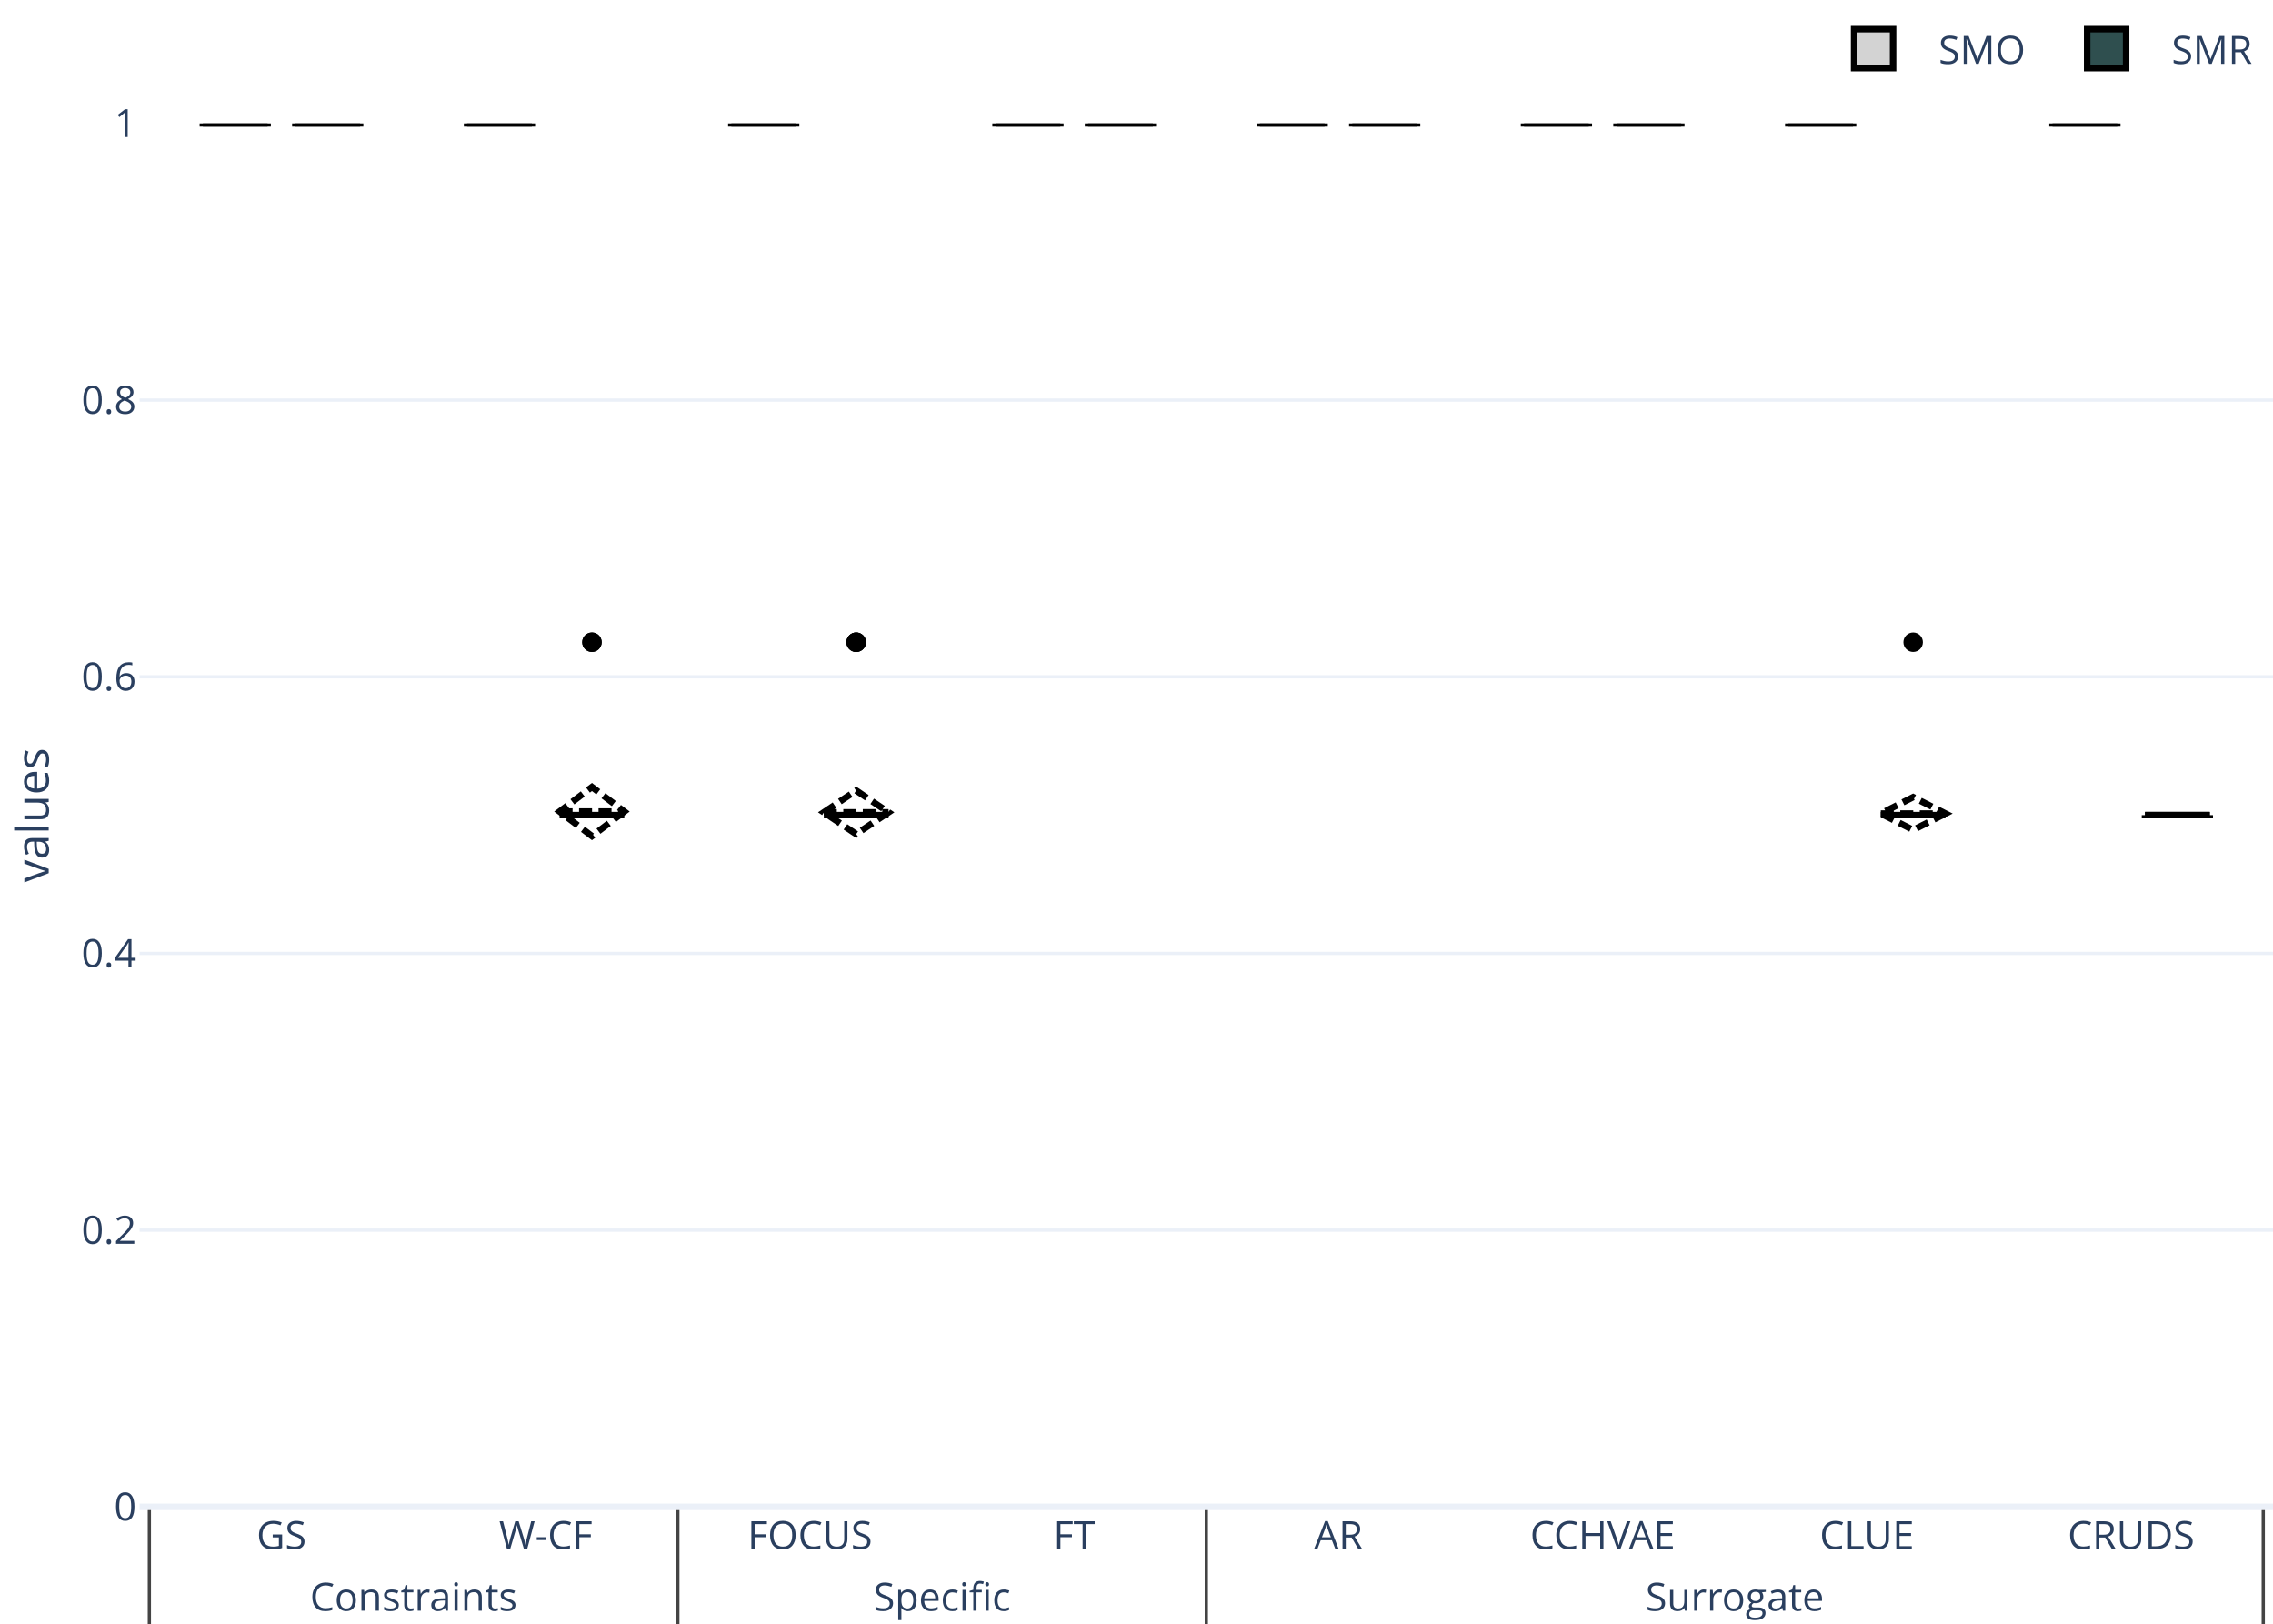
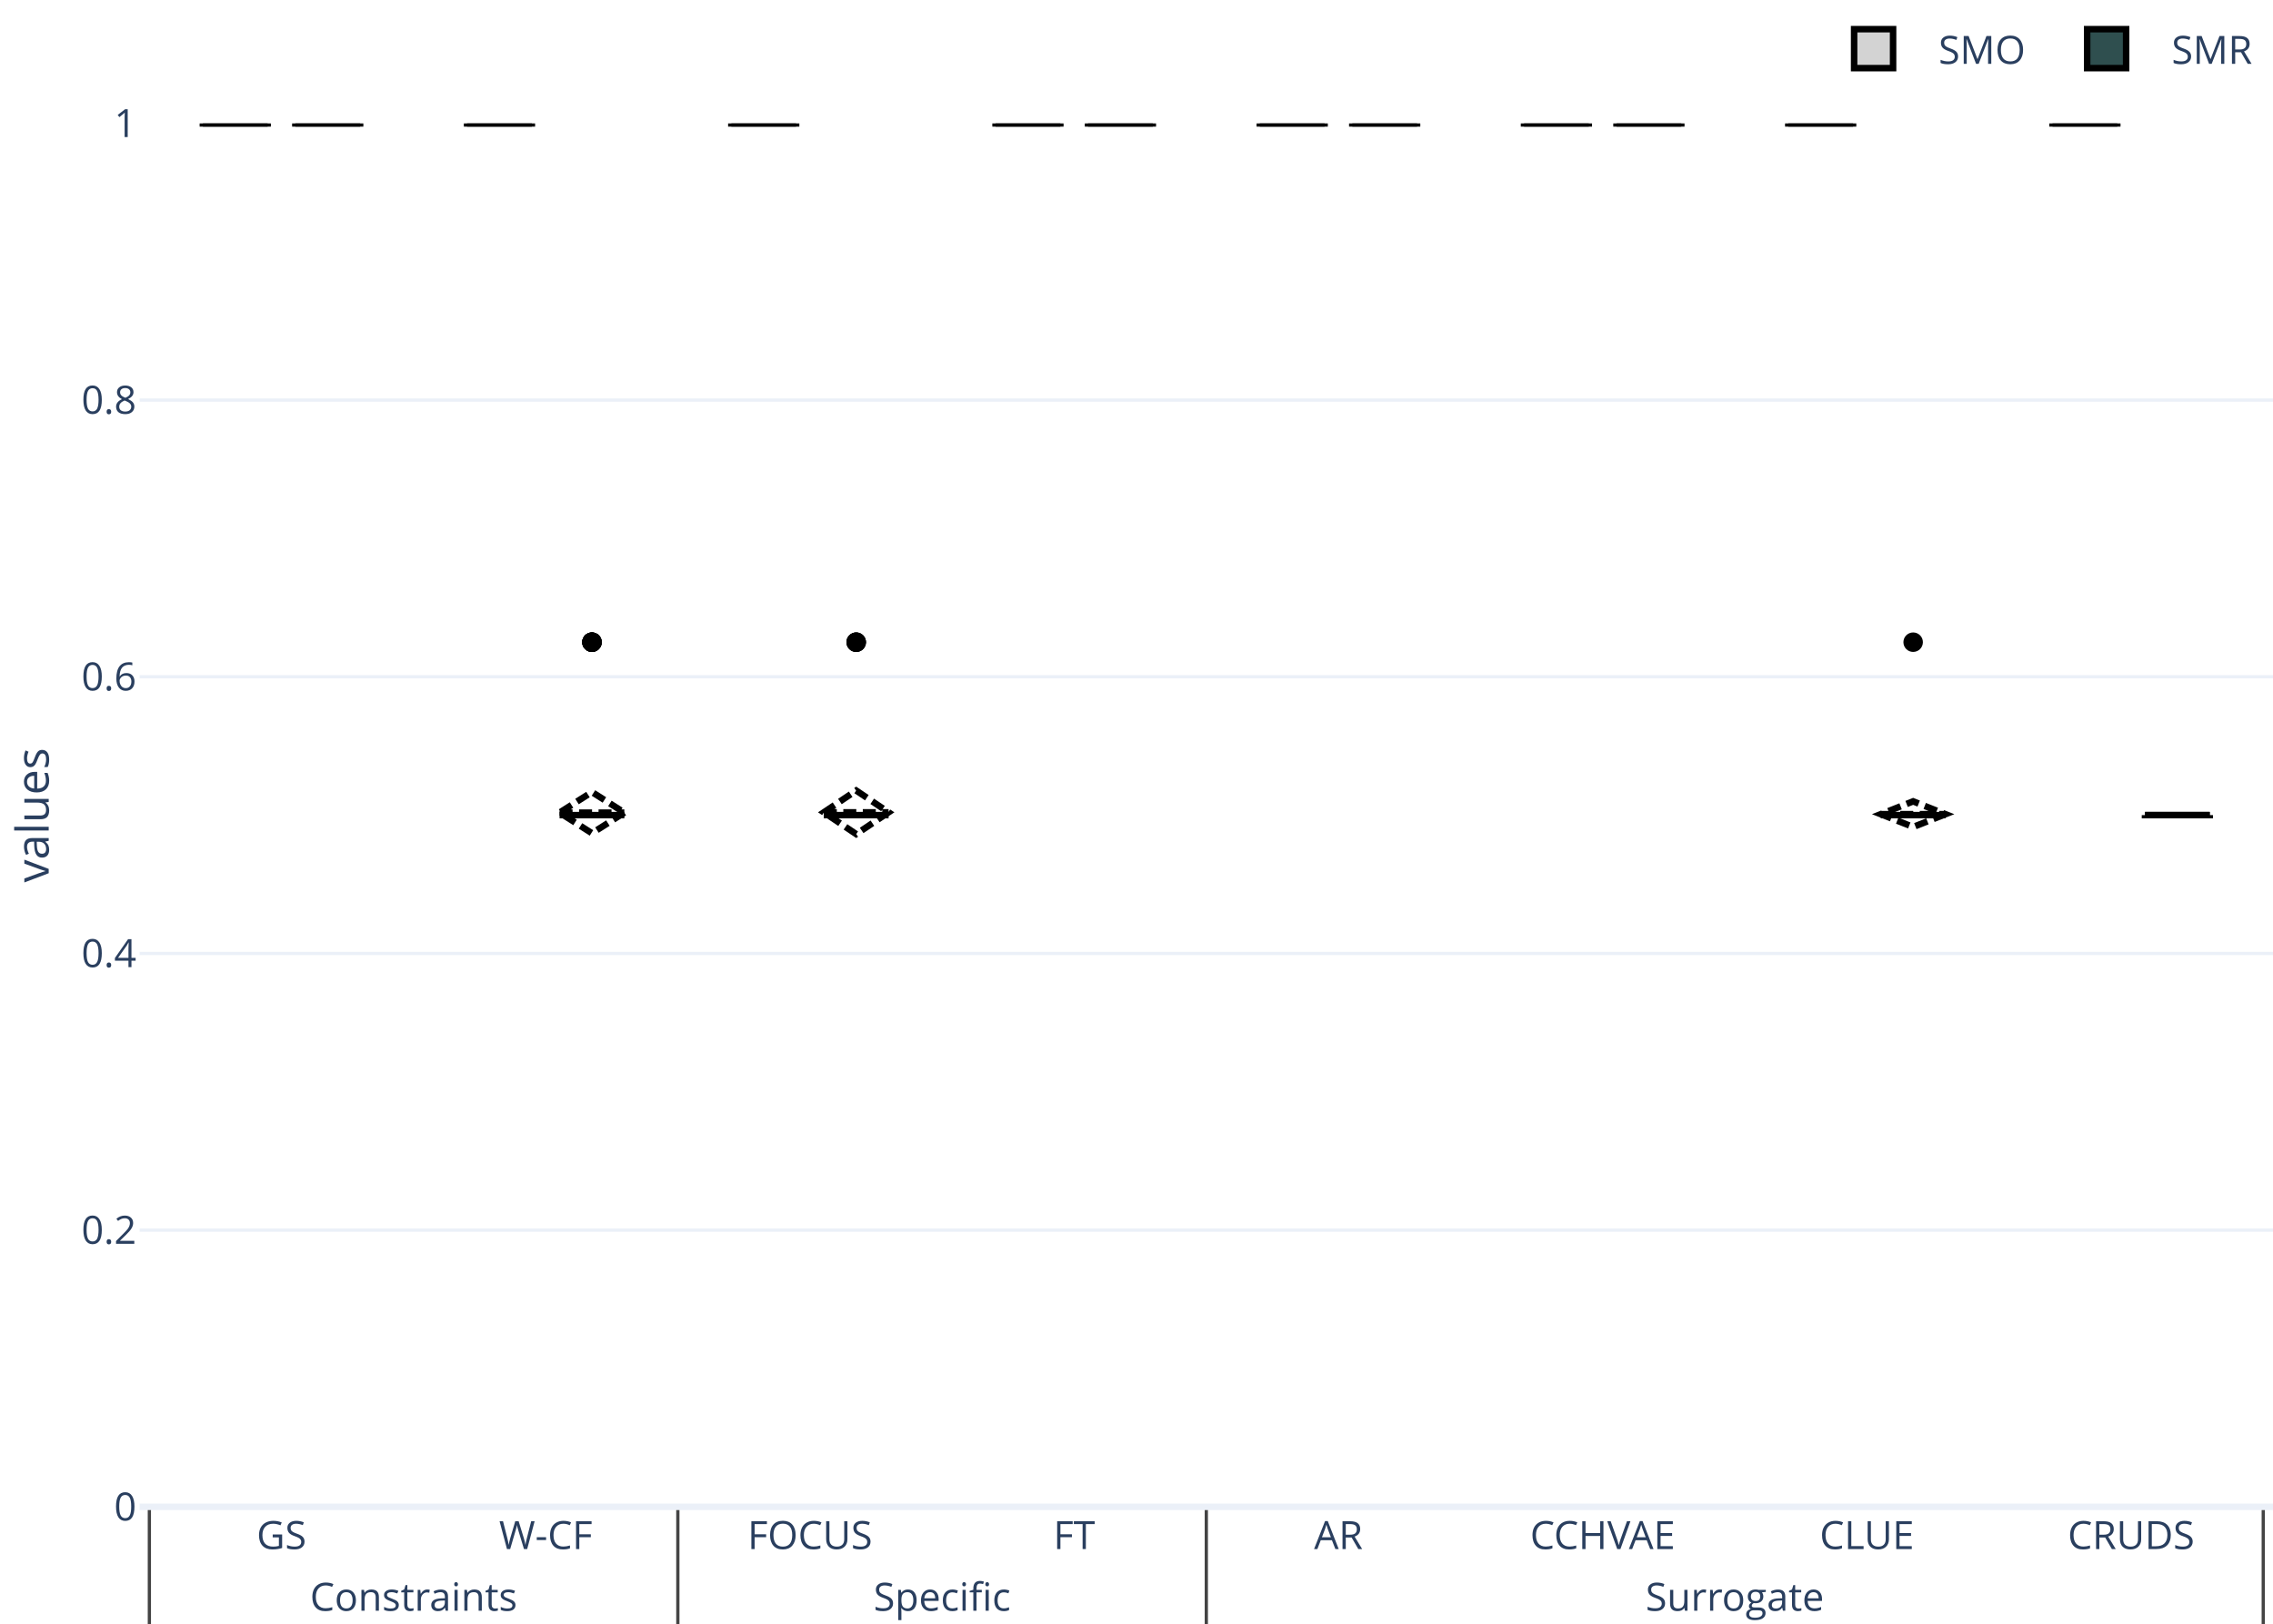
<svg xmlns="http://www.w3.org/2000/svg" class="main-svg" width="700" height="500" style="" viewBox="0 0 700 500">
  <rect x="0" y="0" width="700" height="500" style="fill: rgb(255, 255, 255); fill-opacity: 1;" />
-   <defs id="defs-65177e">
+   <defs id="defs-3d7981">
    <g class="clips">
-       <clipPath id="clip65177exyplot" class="plotclip">
+       <clipPath id="clip3d7981xyplot" class="plotclip">
        <rect width="657" height="426" />
      </clipPath>
-       <clipPath class="axesclip" id="clip65177ex">
+       <clipPath class="axesclip" id="clip3d7981x">
        <rect x="43" y="0" width="657" height="500" />
      </clipPath>
-       <clipPath class="axesclip" id="clip65177ey">
+       <clipPath class="axesclip" id="clip3d7981y">
        <rect x="0" y="38" width="700" height="426" />
      </clipPath>
-       <clipPath class="axesclip" id="clip65177exy">
+       <clipPath class="axesclip" id="clip3d7981xy">
        <rect x="43" y="38" width="657" height="426" />
      </clipPath>
    </g>
    <g class="gradients" />
    <g class="patterns" />
  </defs>
  <g class="bglayer" />
  <g class="layer-below">
    <g class="imagelayer" />
    <g class="shapelayer" />
  </g>
  <g class="cartesianlayer">
    <g class="subplot xy">
      <g class="layer-subplot">
        <g class="shapelayer" />
        <g class="imagelayer" />
      </g>
      <g class="minor-gridlayer">
        <g class="x" />
        <g class="y" />
      </g>
      <g class="gridlayer">
        <g class="x" />
        <g class="y">
          <path class="ygrid crisp" transform="translate(0,378.8)" d="M43,0h657" style="stroke: rgb(235, 240, 248); stroke-opacity: 1; stroke-width: 1px;" />
          <path class="ygrid crisp" transform="translate(0,293.6)" d="M43,0h657" style="stroke: rgb(235, 240, 248); stroke-opacity: 1; stroke-width: 1px;" />
          <path class="ygrid crisp" transform="translate(0,208.4)" d="M43,0h657" style="stroke: rgb(235, 240, 248); stroke-opacity: 1; stroke-width: 1px;" />
          <path class="ygrid crisp" transform="translate(0,123.2)" d="M43,0h657" style="stroke: rgb(235, 240, 248); stroke-opacity: 1; stroke-width: 1px;" />
        </g>
      </g>
      <g class="zerolinelayer">
        <path class="yzl zl crisp" transform="translate(0,464)" d="M43,0h657" style="stroke: rgb(235, 240, 248); stroke-opacity: 1; stroke-width: 2px;" />
      </g>
      <path class="xlines-below" />
      <path class="ylines-below" />
      <g class="overlines-below" />
      <g class="xaxislayer-below" />
      <g class="yaxislayer-below" />
      <g class="overaxes-below" />
-       <g class="plot" transform="translate(43,38)" clip-path="url(#clip65177exyplot)">
+       <g class="plot" transform="translate(43,38)" clip-path="url(#clip3d7981xyplot)">
        <g class="boxlayer mlayer">
          <g class="trace boxes" style="opacity: 1;">
            <path class="box" d="M19.48,0H39.42M19.48,0H39.42V0H19.48ZM29.45,0V0M29.45,0V0M24.46,0H34.43M24.46,0H34.43" style="vector-effect: non-scaling-stroke; stroke-width: 2px; stroke: rgb(0, 0, 0); stroke-opacity: 1; fill: rgb(211, 211, 211); fill-opacity: 1;" />
            <path class="box" d="M100.85,0H120.79M100.85,0H120.79V0H100.85ZM110.82,0V0M110.82,0V0M105.84,0H115.81M105.84,0H115.81" style="vector-effect: non-scaling-stroke; stroke-width: 2px; stroke: rgb(0, 0, 0); stroke-opacity: 1; fill: rgb(211, 211, 211); fill-opacity: 1;" />
            <path class="box" d="M182.23,0H202.17M182.23,0H202.17V0H182.23ZM192.2,0V0M192.2,0V0M187.21,0H197.18M187.21,0H197.18" style="vector-effect: non-scaling-stroke; stroke-width: 2px; stroke: rgb(0, 0, 0); stroke-opacity: 1; fill: rgb(211, 211, 211); fill-opacity: 1;" />
            <path class="box" d="M263.6,0H283.54M263.6,0H283.54V0H263.6ZM273.57,0V0M273.57,0V0M268.59,0H278.56M268.59,0H278.56" style="vector-effect: non-scaling-stroke; stroke-width: 2px; stroke: rgb(0, 0, 0); stroke-opacity: 1; fill: rgb(211, 211, 211); fill-opacity: 1;" />
            <path class="box" d="M344.98,0H364.92M344.98,0H364.92V0H344.98ZM354.95,0V0M354.95,0V0M349.96,0H359.93M349.96,0H359.93" style="vector-effect: non-scaling-stroke; stroke-width: 2px; stroke: rgb(0, 0, 0); stroke-opacity: 1; fill: rgb(211, 211, 211); fill-opacity: 1;" />
            <path class="box" d="M426.35,0H446.29M426.35,0H446.29V0H426.35ZM436.32,0V0M436.32,0V0M431.34,0H441.31M431.34,0H441.31" style="vector-effect: non-scaling-stroke; stroke-width: 2px; stroke: rgb(0, 0, 0); stroke-opacity: 1; fill: rgb(211, 211, 211); fill-opacity: 1;" />
            <path class="box" d="M507.73,0H527.67M507.73,0H527.67V0H507.73ZM517.7,0V0M517.7,0V0M512.71,0H522.68M512.71,0H522.68" style="vector-effect: non-scaling-stroke; stroke-width: 2px; stroke: rgb(0, 0, 0); stroke-opacity: 1; fill: rgb(211, 211, 211); fill-opacity: 1;" />
            <path class="box" d="M589.1,0H609.04M589.1,0H609.04V0H589.1ZM599.07,0V0M599.07,0V0M594.09,0H604.06M594.09,0H604.06" style="vector-effect: non-scaling-stroke; stroke-width: 2px; stroke: rgb(0, 0, 0); stroke-opacity: 1; fill: rgb(211, 211, 211); fill-opacity: 1;" />
            <g class="points" />
            <g class="points" />
            <g class="points" />
            <g class="points" />
            <g class="points" />
            <g class="points" />
            <g class="points" />
            <g class="points" />
            <path class="mean" d="M19.48,0H39.42m0,0L29.45,0L19.48,0L29.45,0Z" style="fill: none; vector-effect: non-scaling-stroke; stroke-width: 2; stroke-dasharray: 4px, 2px; stroke: rgb(0, 0, 0); stroke-opacity: 1;" />
            <path class="mean" d="M100.85,0H120.79m0,0L110.82,0L100.85,0L110.82,0Z" style="fill: none; vector-effect: non-scaling-stroke; stroke-width: 2; stroke-dasharray: 4px, 2px; stroke: rgb(0, 0, 0); stroke-opacity: 1;" />
            <path class="mean" d="M182.23,0H202.17m0,0L192.2,0L182.23,0L192.2,0Z" style="fill: none; vector-effect: non-scaling-stroke; stroke-width: 2; stroke-dasharray: 4px, 2px; stroke: rgb(0, 0, 0); stroke-opacity: 1;" />
            <path class="mean" d="M263.6,0H283.54m0,0L273.57,0L263.6,0L273.57,0Z" style="fill: none; vector-effect: non-scaling-stroke; stroke-width: 2; stroke-dasharray: 4px, 2px; stroke: rgb(0, 0, 0); stroke-opacity: 1;" />
            <path class="mean" d="M344.98,0H364.92m0,0L354.95,0L344.98,0L354.95,0Z" style="fill: none; vector-effect: non-scaling-stroke; stroke-width: 2; stroke-dasharray: 4px, 2px; stroke: rgb(0, 0, 0); stroke-opacity: 1;" />
            <path class="mean" d="M426.35,0H446.29m0,0L436.32,0L426.35,0L436.32,0Z" style="fill: none; vector-effect: non-scaling-stroke; stroke-width: 2; stroke-dasharray: 4px, 2px; stroke: rgb(0, 0, 0); stroke-opacity: 1;" />
            <path class="mean" d="M507.73,0H527.67m0,0L517.7,0L507.73,0L517.7,0Z" style="fill: none; vector-effect: non-scaling-stroke; stroke-width: 2; stroke-dasharray: 4px, 2px; stroke: rgb(0, 0, 0); stroke-opacity: 1;" />
            <path class="mean" d="M589.1,0H609.04m0,0L599.07,0L589.1,0L599.07,0Z" style="fill: none; vector-effect: non-scaling-stroke; stroke-width: 2; stroke-dasharray: 4px, 2px; stroke: rgb(0, 0, 0); stroke-opacity: 1;" />
          </g>
          <g class="trace boxes" style="opacity: 1;">
            <path class="box" d="M47.96,0H67.9M47.96,0H67.9V0H47.96ZM57.93,0V0M57.93,0V0M52.94,0H62.91M52.94,0H62.91" style="vector-effect: non-scaling-stroke; stroke-width: 2px; stroke: rgb(0, 0, 0); stroke-opacity: 1; fill: rgb(47, 79, 79); fill-opacity: 1;" />
            <path class="box" d="M129.33,213H149.27M129.33,213H149.27V213H129.33ZM139.3,213V213M139.3,213V213M134.32,213H144.29M134.32,213H144.29" style="vector-effect: non-scaling-stroke; stroke-width: 2px; stroke: rgb(0, 0, 0); stroke-opacity: 1; fill: rgb(47, 79, 79); fill-opacity: 1;" />
            <path class="box" d="M210.71,213H230.65M210.71,213H230.65V213H210.71ZM220.68,213V213M220.68,213V213M215.69,213H225.66M215.69,213H225.66" style="vector-effect: non-scaling-stroke; stroke-width: 2px; stroke: rgb(0, 0, 0); stroke-opacity: 1; fill: rgb(47, 79, 79); fill-opacity: 1;" />
            <path class="box" d="M292.08,0H312.02M292.08,0H312.02V0H292.08ZM302.05,0V0M302.05,0V0M297.07,0H307.04M297.07,0H307.04" style="vector-effect: non-scaling-stroke; stroke-width: 2px; stroke: rgb(0, 0, 0); stroke-opacity: 1; fill: rgb(47, 79, 79); fill-opacity: 1;" />
            <path class="box" d="M373.46,0H393.4M373.46,0H393.4V0H373.46ZM383.43,0V0M383.43,0V0M378.44,0H388.41M378.44,0H388.41" style="vector-effect: non-scaling-stroke; stroke-width: 2px; stroke: rgb(0, 0, 0); stroke-opacity: 1; fill: rgb(47, 79, 79); fill-opacity: 1;" />
            <path class="box" d="M454.83,0H474.77M454.83,0H474.77V0H454.83ZM464.8,0V0M464.8,0V0M459.82,0H469.79M459.82,0H469.79" style="vector-effect: non-scaling-stroke; stroke-width: 2px; stroke: rgb(0, 0, 0); stroke-opacity: 1; fill: rgb(47, 79, 79); fill-opacity: 1;" />
            <path class="box" d="M536.21,213H556.15M536.21,213H556.15V213H536.21ZM546.18,213V213M546.18,213V213M541.19,213H551.16M541.19,213H551.16" style="vector-effect: non-scaling-stroke; stroke-width: 2px; stroke: rgb(0, 0, 0); stroke-opacity: 1; fill: rgb(47, 79, 79); fill-opacity: 1;" />
            <path class="box" d="M617.58,213H637.52M617.58,213H637.52V213H617.58ZM627.55,213V213M627.55,213V213M622.57,213H632.54M622.57,213H632.54" style="vector-effect: non-scaling-stroke; stroke-width: 2px; stroke: rgb(0, 0, 0); stroke-opacity: 1; fill: rgb(47, 79, 79); fill-opacity: 1;" />
            <g class="points" />
            <g class="points">
              <path class="point" transform="translate(139.3,159.75)" d="M3,0A3,3 0 1,1 0,-3A3,3 0 0,1 3,0Z" style="opacity: 1; stroke-width: 0px; fill: rgb(0, 0, 0); fill-opacity: 1;" />
              <path class="point" transform="translate(139.3,159.75)" d="M3,0A3,3 0 1,1 0,-3A3,3 0 0,1 3,0Z" style="opacity: 1; stroke-width: 0px; fill: rgb(0, 0, 0); fill-opacity: 1;" />
+               <path class="point" transform="translate(139.3,159.75)" d="M3,0A3,3 0 1,1 0,-3A3,3 0 0,1 3,0Z" style="opacity: 1; stroke-width: 0px; fill: rgb(0, 0, 0); fill-opacity: 1;" />
+               <path class="point" transform="translate(139.3,159.75)" d="M3,0A3,3 0 1,1 0,-3A3,3 0 0,1 3,0Z" style="opacity: 1; stroke-width: 0px; fill: rgb(0, 0, 0); fill-opacity: 1;" />
+               <path class="point" transform="translate(139.3,159.75)" d="M3,0A3,3 0 1,1 0,-3A3,3 0 0,1 3,0Z" style="opacity: 1; stroke-width: 0px; fill: rgb(0, 0, 0); fill-opacity: 1;" />
            </g>
            <g class="points">
              <path class="point" transform="translate(220.68,159.75)" d="M3,0A3,3 0 1,1 0,-3A3,3 0 0,1 3,0Z" style="opacity: 1; stroke-width: 0px; fill: rgb(0, 0, 0); fill-opacity: 1;" />
              <path class="point" transform="translate(220.68,159.75)" d="M3,0A3,3 0 1,1 0,-3A3,3 0 0,1 3,0Z" style="opacity: 1; stroke-width: 0px; fill: rgb(0, 0, 0); fill-opacity: 1;" />
              <path class="point" transform="translate(220.68,159.75)" d="M3,0A3,3 0 1,1 0,-3A3,3 0 0,1 3,0Z" style="opacity: 1; stroke-width: 0px; fill: rgb(0, 0, 0); fill-opacity: 1;" />
            </g>
            <g class="points" />
            <g class="points" />
            <g class="points" />
            <g class="points">
              <path class="point" transform="translate(546.18,159.75)" d="M3,0A3,3 0 1,1 0,-3A3,3 0 0,1 3,0Z" style="opacity: 1; stroke-width: 0px; fill: rgb(0, 0, 0); fill-opacity: 1;" />
            </g>
            <g class="points" />
            <path class="mean" d="M47.96,0H67.9m0,0L57.93,0L47.96,0L57.93,0Z" style="fill: none; vector-effect: non-scaling-stroke; stroke-width: 2; stroke-dasharray: 4px, 2px; stroke: rgb(0, 0, 0); stroke-opacity: 1;" />
-             <path class="mean" d="M129.33,211.9H149.27m0,0L139.3,219.47L129.33,211.9L139.3,204.34Z" style="fill: none; vector-effect: non-scaling-stroke; stroke-width: 2; stroke-dasharray: 4px, 2px; stroke: rgb(0, 0, 0); stroke-opacity: 1;" />
+             <path class="mean" d="M129.33,212.23H149.27m0,0L139.3,218.58L129.33,212.23L139.3,205.89Z" style="fill: none; vector-effect: non-scaling-stroke; stroke-width: 2; stroke-dasharray: 4px, 2px; stroke: rgb(0, 0, 0); stroke-opacity: 1;" />
            <path class="mean" d="M210.71,212.14H230.65m0,0L220.68,218.85L210.71,212.14L220.68,205.43Z" style="fill: none; vector-effect: non-scaling-stroke; stroke-width: 2; stroke-dasharray: 4px, 2px; stroke: rgb(0, 0, 0); stroke-opacity: 1;" />
            <path class="mean" d="M292.08,0H312.02m0,0L302.05,0L292.08,0L302.05,0Z" style="fill: none; vector-effect: non-scaling-stroke; stroke-width: 2; stroke-dasharray: 4px, 2px; stroke: rgb(0, 0, 0); stroke-opacity: 1;" />
            <path class="mean" d="M373.46,0H393.4m0,0L383.43,0L373.46,0L383.43,0Z" style="fill: none; vector-effect: non-scaling-stroke; stroke-width: 2; stroke-dasharray: 4px, 2px; stroke: rgb(0, 0, 0); stroke-opacity: 1;" />
            <path class="mean" d="M454.83,0H474.77m0,0L464.8,0L454.83,0L464.8,0Z" style="fill: none; vector-effect: non-scaling-stroke; stroke-width: 2; stroke-dasharray: 4px, 2px; stroke: rgb(0, 0, 0); stroke-opacity: 1;" />
-             <path class="mean" d="M536.21,212.52H556.15m0,0L546.18,217.57L536.21,212.52L546.18,207.46Z" style="fill: none; vector-effect: non-scaling-stroke; stroke-width: 2; stroke-dasharray: 4px, 2px; stroke: rgb(0, 0, 0); stroke-opacity: 1;" />
+             <path class="mean" d="M536.21,212.71H556.15m0,0L546.18,216.65L536.21,212.71L546.18,208.76Z" style="fill: none; vector-effect: non-scaling-stroke; stroke-width: 2; stroke-dasharray: 4px, 2px; stroke: rgb(0, 0, 0); stroke-opacity: 1;" />
            <path class="mean" d="M617.58,213H637.52m0,0L627.55,213L617.58,213L627.55,213Z" style="fill: none; vector-effect: non-scaling-stroke; stroke-width: 2; stroke-dasharray: 4px, 2px; stroke: rgb(0, 0, 0); stroke-opacity: 1;" />
          </g>
        </g>
      </g>
      <g class="overplot" />
      <path class="xlines-above crisp" d="M0,0" style="fill: none;" />
      <path class="ylines-above crisp" d="M0,0" style="fill: none;" />
      <g class="overlines-above" />
      <g class="xaxislayer-above">
        <path class="xdivider crisp" transform="translate(697,0)" d="M0,465v35.5" style="stroke: rgb(68, 68, 68); stroke-opacity: 1; stroke-width: 1px;" />
        <path class="xdivider crisp" transform="translate(371.5,0)" d="M0,465v35.5" style="stroke: rgb(68, 68, 68); stroke-opacity: 1; stroke-width: 1px;" />
        <path class="xdivider crisp" transform="translate(208.75,0)" d="M0,465v35.5" style="stroke: rgb(68, 68, 68); stroke-opacity: 1; stroke-width: 1px;" />
        <path class="xdivider crisp" transform="translate(46,0)" d="M0,465v35.5" style="stroke: rgb(68, 68, 68); stroke-opacity: 1; stroke-width: 1px;" />
        <g class="xtick">
          <text text-anchor="middle" x="0" y="477" transform="translate(86.69,0)" style="font-family: 'Open Sans', verdana, arial, sans-serif; font-size: 12px; fill: rgb(42, 63, 95); fill-opacity: 1; white-space: pre; opacity: 1;">GS</text>
        </g>
        <g class="xtick">
          <text text-anchor="middle" x="0" y="477" transform="translate(168.06,0)" style="font-family: 'Open Sans', verdana, arial, sans-serif; font-size: 12px; fill: rgb(42, 63, 95); fill-opacity: 1; white-space: pre; opacity: 1;">W-CF</text>
        </g>
        <g class="xtick">
          <text text-anchor="middle" x="0" y="477" transform="translate(249.44,0)" style="font-family: 'Open Sans', verdana, arial, sans-serif; font-size: 12px; fill: rgb(42, 63, 95); fill-opacity: 1; white-space: pre; opacity: 1;">FOCUS</text>
        </g>
        <g class="xtick">
          <text text-anchor="middle" x="0" y="477" transform="translate(330.81,0)" style="font-family: 'Open Sans', verdana, arial, sans-serif; font-size: 12px; fill: rgb(42, 63, 95); fill-opacity: 1; white-space: pre; opacity: 1;">FT</text>
        </g>
        <g class="xtick">
          <text text-anchor="middle" x="0" y="477" transform="translate(412.19,0)" style="font-family: 'Open Sans', verdana, arial, sans-serif; font-size: 12px; fill: rgb(42, 63, 95); fill-opacity: 1; white-space: pre; opacity: 1;">AR</text>
        </g>
        <g class="xtick">
          <text text-anchor="middle" x="0" y="477" transform="translate(493.56,0)" style="font-family: 'Open Sans', verdana, arial, sans-serif; font-size: 12px; fill: rgb(42, 63, 95); fill-opacity: 1; white-space: pre; opacity: 1;">CCHVAE</text>
        </g>
        <g class="xtick">
          <text text-anchor="middle" x="0" y="477" transform="translate(574.94,0)" style="font-family: 'Open Sans', verdana, arial, sans-serif; font-size: 12px; fill: rgb(42, 63, 95); fill-opacity: 1; white-space: pre; opacity: 1;">CLUE</text>
        </g>
        <g class="xtick">
          <text text-anchor="middle" x="0" y="477" transform="translate(656.31,0)" style="font-family: 'Open Sans', verdana, arial, sans-serif; font-size: 12px; fill: rgb(42, 63, 95); fill-opacity: 1; white-space: pre; opacity: 1;">CRUDS</text>
        </g>
        <g class="xtick2">
          <text text-anchor="middle" x="0" y="496" transform="translate(127.38,0)" style="font-family: 'Open Sans', verdana, arial, sans-serif; font-size: 12px; fill: rgb(42, 63, 95); fill-opacity: 1; white-space: pre; opacity: 1;">Constraints</text>
        </g>
        <g class="xtick2">
          <text text-anchor="middle" x="0" y="496" transform="translate(290.13,0)" style="font-family: 'Open Sans', verdana, arial, sans-serif; font-size: 12px; fill: rgb(42, 63, 95); fill-opacity: 1; white-space: pre; opacity: 1;">Specific</text>
        </g>
        <g class="xtick2">
          <text text-anchor="middle" x="0" y="496" transform="translate(534.25,0)" style="font-family: 'Open Sans', verdana, arial, sans-serif; font-size: 12px; fill: rgb(42, 63, 95); fill-opacity: 1; white-space: pre; opacity: 1;">Surrogate</text>
        </g>
      </g>
      <g class="yaxislayer-above">
        <g class="ytick">
          <text text-anchor="end" x="42" y="4.2" transform="translate(0,464)" style="font-family: 'Open Sans', verdana, arial, sans-serif; font-size: 12px; fill: rgb(42, 63, 95); fill-opacity: 1; white-space: pre; opacity: 1;">0</text>
        </g>
        <g class="ytick">
          <text text-anchor="end" x="42" y="4.2" style="font-family: 'Open Sans', verdana, arial, sans-serif; font-size: 12px; fill: rgb(42, 63, 95); fill-opacity: 1; white-space: pre; opacity: 1;" transform="translate(0,378.8)">0.2</text>
        </g>
        <g class="ytick">
          <text text-anchor="end" x="42" y="4.2" style="font-family: 'Open Sans', verdana, arial, sans-serif; font-size: 12px; fill: rgb(42, 63, 95); fill-opacity: 1; white-space: pre; opacity: 1;" transform="translate(0,293.6)">0.4</text>
        </g>
        <g class="ytick">
          <text text-anchor="end" x="42" y="4.2" style="font-family: 'Open Sans', verdana, arial, sans-serif; font-size: 12px; fill: rgb(42, 63, 95); fill-opacity: 1; white-space: pre; opacity: 1;" transform="translate(0,208.4)">0.6</text>
        </g>
        <g class="ytick">
          <text text-anchor="end" x="42" y="4.2" style="font-family: 'Open Sans', verdana, arial, sans-serif; font-size: 12px; fill: rgb(42, 63, 95); fill-opacity: 1; white-space: pre; opacity: 1;" transform="translate(0,123.2)">0.8</text>
        </g>
        <g class="ytick">
          <text text-anchor="end" x="42" y="4.2" style="font-family: 'Open Sans', verdana, arial, sans-serif; font-size: 12px; fill: rgb(42, 63, 95); fill-opacity: 1; white-space: pre; opacity: 1;" transform="translate(0,38)">1</text>
        </g>
      </g>
      <g class="overaxes-above" />
    </g>
  </g>
  <g class="polarlayer" />
  <g class="smithlayer" />
  <g class="ternarylayer" />
  <g class="geolayer" />
  <g class="funnelarealayer" />
  <g class="pielayer" />
  <g class="iciclelayer" />
  <g class="treemaplayer" />
  <g class="sunburstlayer" />
  <g class="glimages" />
-   <defs id="topdefs-65177e">
+   <defs id="topdefs-3d7981">
    <g class="clips" />
-     <clipPath id="legend65177e">
+     <clipPath id="legend3d7981">
      <rect width="143" height="29" x="0" y="0" />
    </clipPath>
  </defs>
  <g class="layer-above">
    <g class="imagelayer" />
    <g class="shapelayer" />
  </g>
  <g class="infolayer">
    <g class="legend" pointer-events="all" transform="translate(557,0.48)">
      <rect class="bg" shape-rendering="crispEdges" width="143" height="29" x="0" y="0" style="stroke: rgb(68, 68, 68); stroke-opacity: 1; fill: rgb(255, 255, 255); fill-opacity: 1; stroke-width: 0px;" />
-       <g class="scrollbox" transform="" clip-path="url(#legend65177e)">
+       <g class="scrollbox" transform="" clip-path="url(#legend3d7981)">
        <g class="groups">
          <g class="traces" transform="translate(0,14.5)" style="opacity: 1;">
            <text class="legendtext" text-anchor="start" x="40" y="4.68" style="font-family: 'Open Sans', verdana, arial, sans-serif; font-size: 12px; fill: rgb(42, 63, 95); fill-opacity: 1; white-space: pre;">SMO</text>
            <g class="layers" style="opacity: 1;">
              <g class="legendfill" />
              <g class="legendlines" />
              <g class="legendsymbols">
                <g class="legendpoints">
                  <path class="legendbox" d="M6,6H-6V-6H6Z" transform="translate(20,0)" style="stroke-width: 2px; fill: rgb(211, 211, 211); fill-opacity: 1; stroke: rgb(0, 0, 0); stroke-opacity: 1;" />
                </g>
              </g>
            </g>
            <rect class="legendtoggle" x="0" y="-9.5" width="69.266" height="19" style="fill: rgb(0, 0, 0); fill-opacity: 0;" />
          </g>
          <g class="traces" transform="translate(71.76562,14.5)" style="opacity: 1;">
            <text class="legendtext" text-anchor="start" x="40" y="4.68" style="font-family: 'Open Sans', verdana, arial, sans-serif; font-size: 12px; fill: rgb(42, 63, 95); fill-opacity: 1; white-space: pre;">SMR</text>
            <g class="layers" style="opacity: 1;">
              <g class="legendfill" />
              <g class="legendlines" />
              <g class="legendsymbols">
                <g class="legendpoints">
                  <path class="legendbox" d="M6,6H-6V-6H6Z" transform="translate(20,0)" style="stroke-width: 2px; fill: rgb(47, 79, 79); fill-opacity: 1; stroke: rgb(0, 0, 0); stroke-opacity: 1;" />
                </g>
              </g>
            </g>
            <rect class="legendtoggle" x="0" y="-9.5" width="67.922" height="19" style="fill: rgb(0, 0, 0); fill-opacity: 0;" />
          </g>
        </g>
      </g>
      <rect class="scrollbar" rx="20" ry="3" width="0" height="0" x="0" y="0" style="fill: rgb(128, 139, 164); fill-opacity: 1;" />
    </g>
    <g class="g-gtitle" />
    <g class="g-xtitle" />
    <g class="g-ytitle" transform="translate(14.22168,0)">
      <text class="ytitle" transform="rotate(-90,0.778125,251)" x="0.778" y="251" text-anchor="middle" style="font-family: 'Open Sans', verdana, arial, sans-serif; font-size: 14px; fill: rgb(42, 63, 95); opacity: 1; font-weight: normal; white-space: pre;">values</text>
    </g>
  </g>
</svg>
